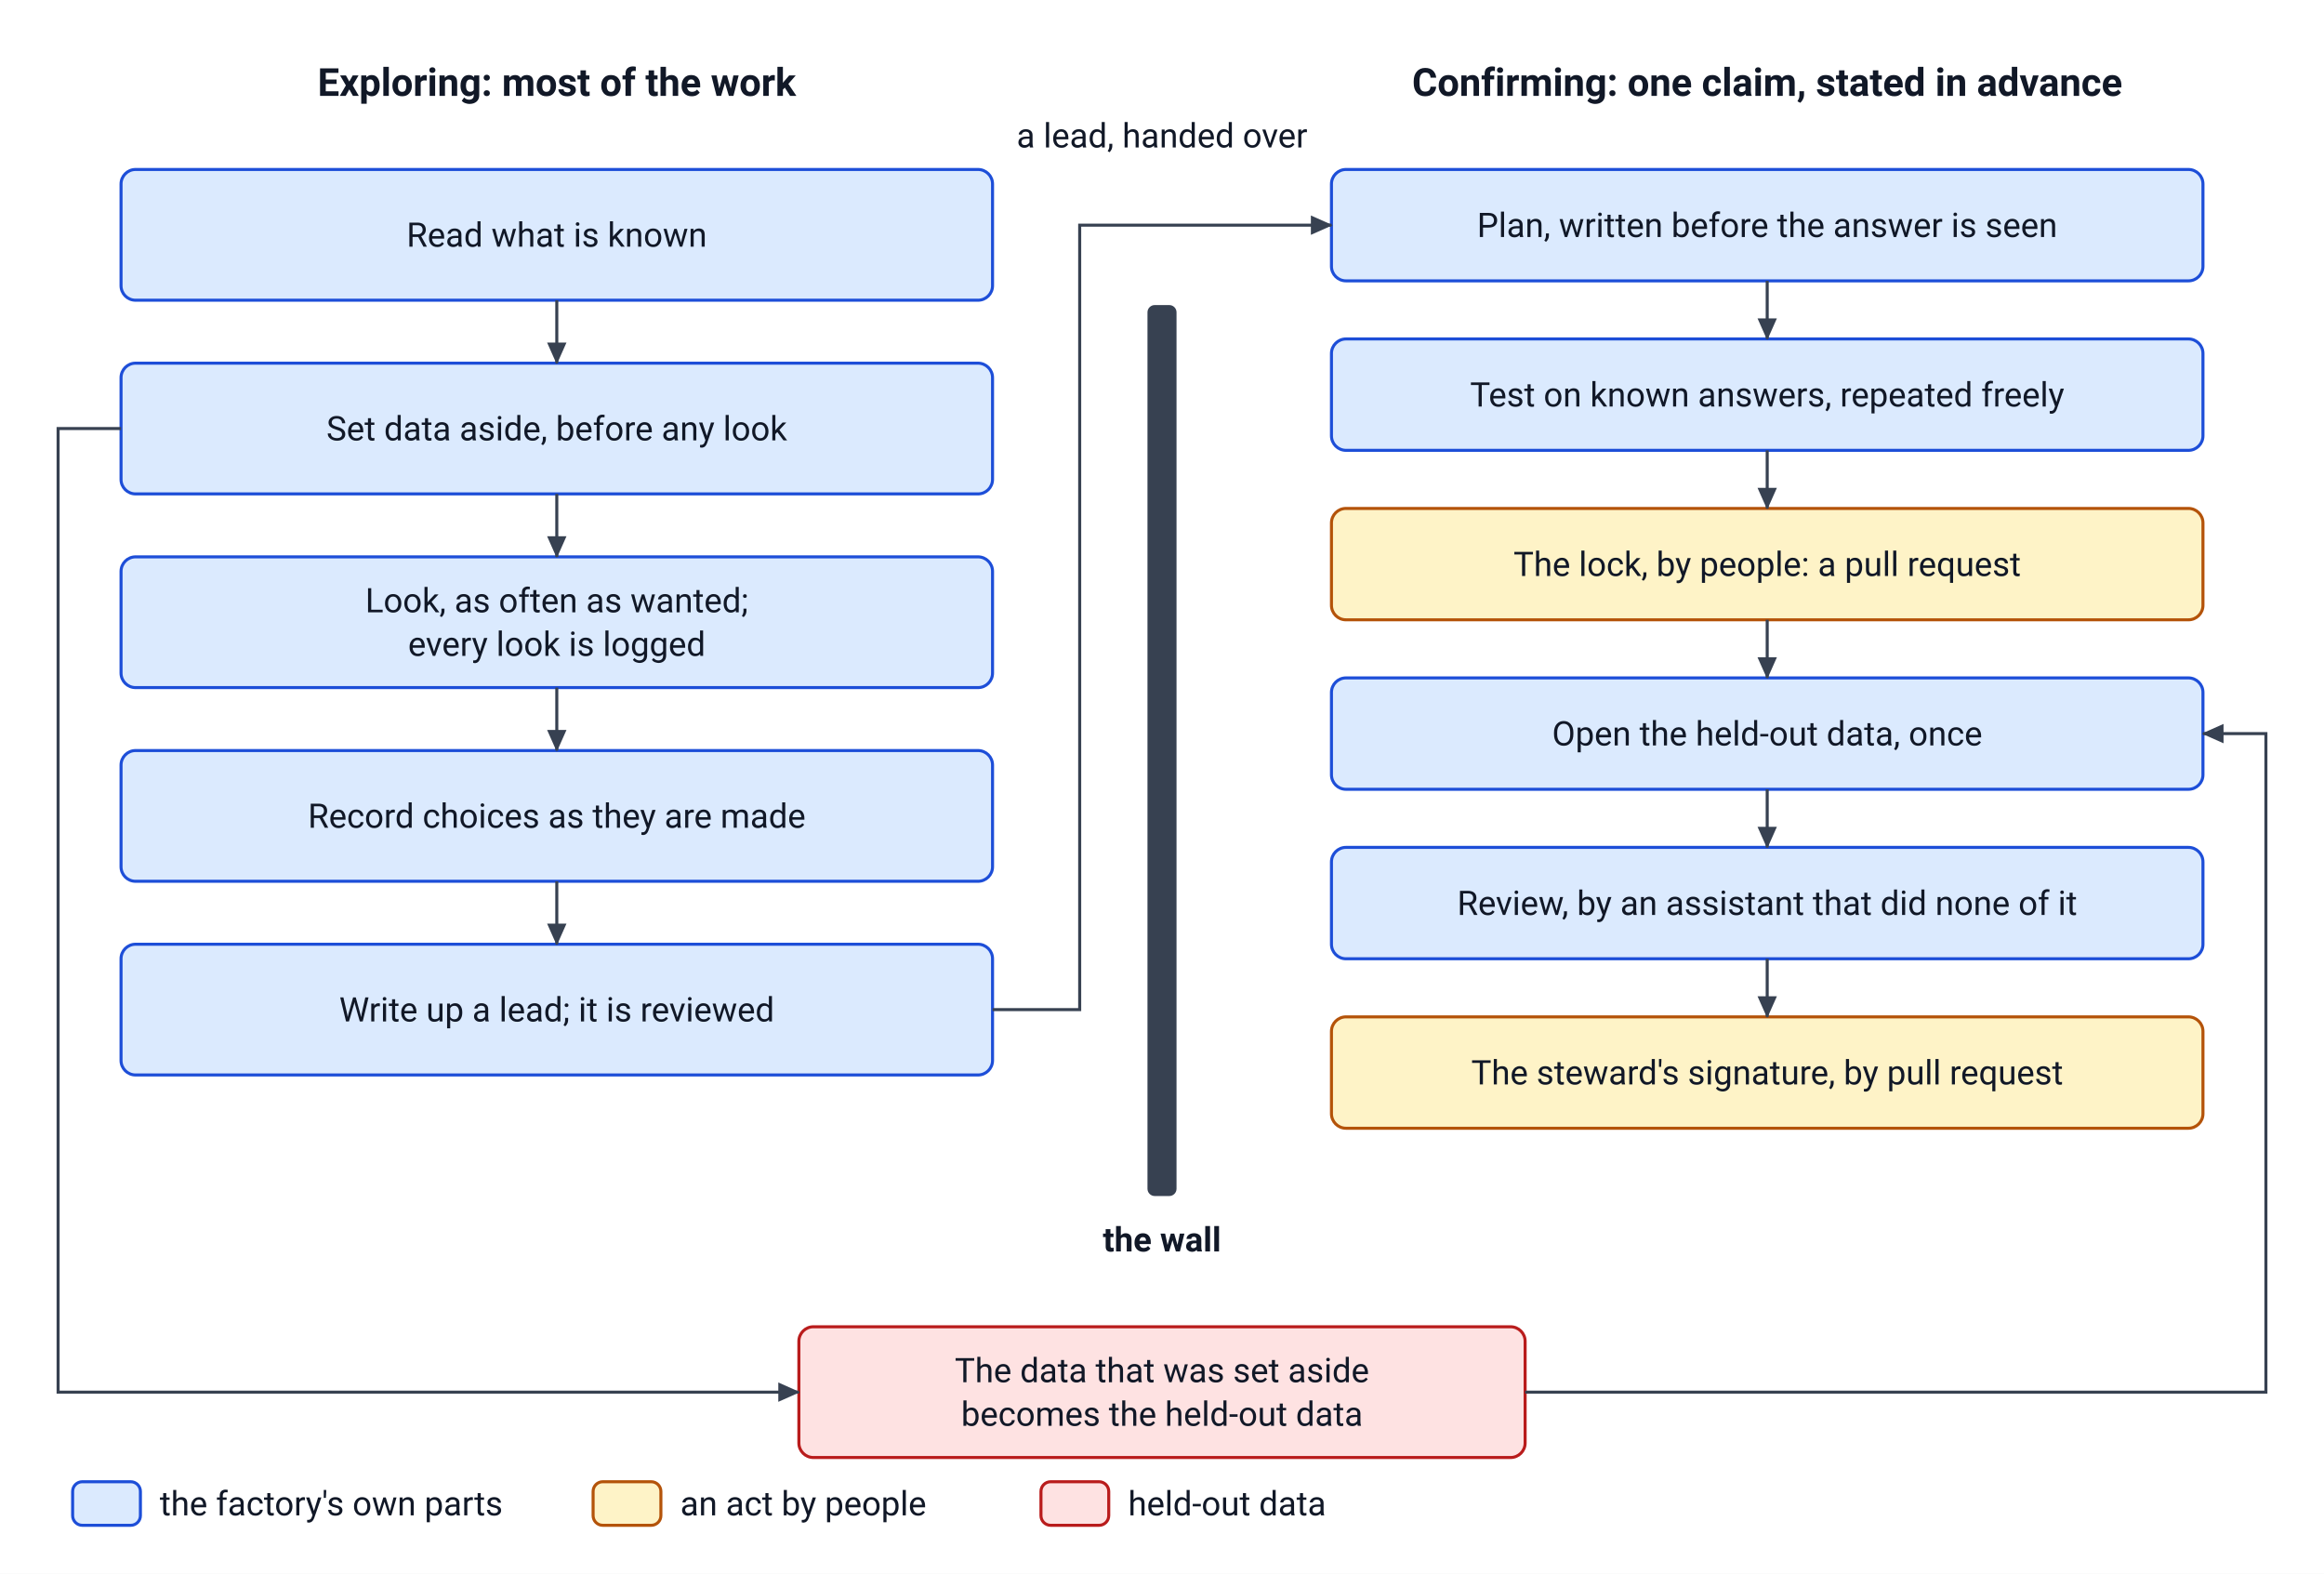
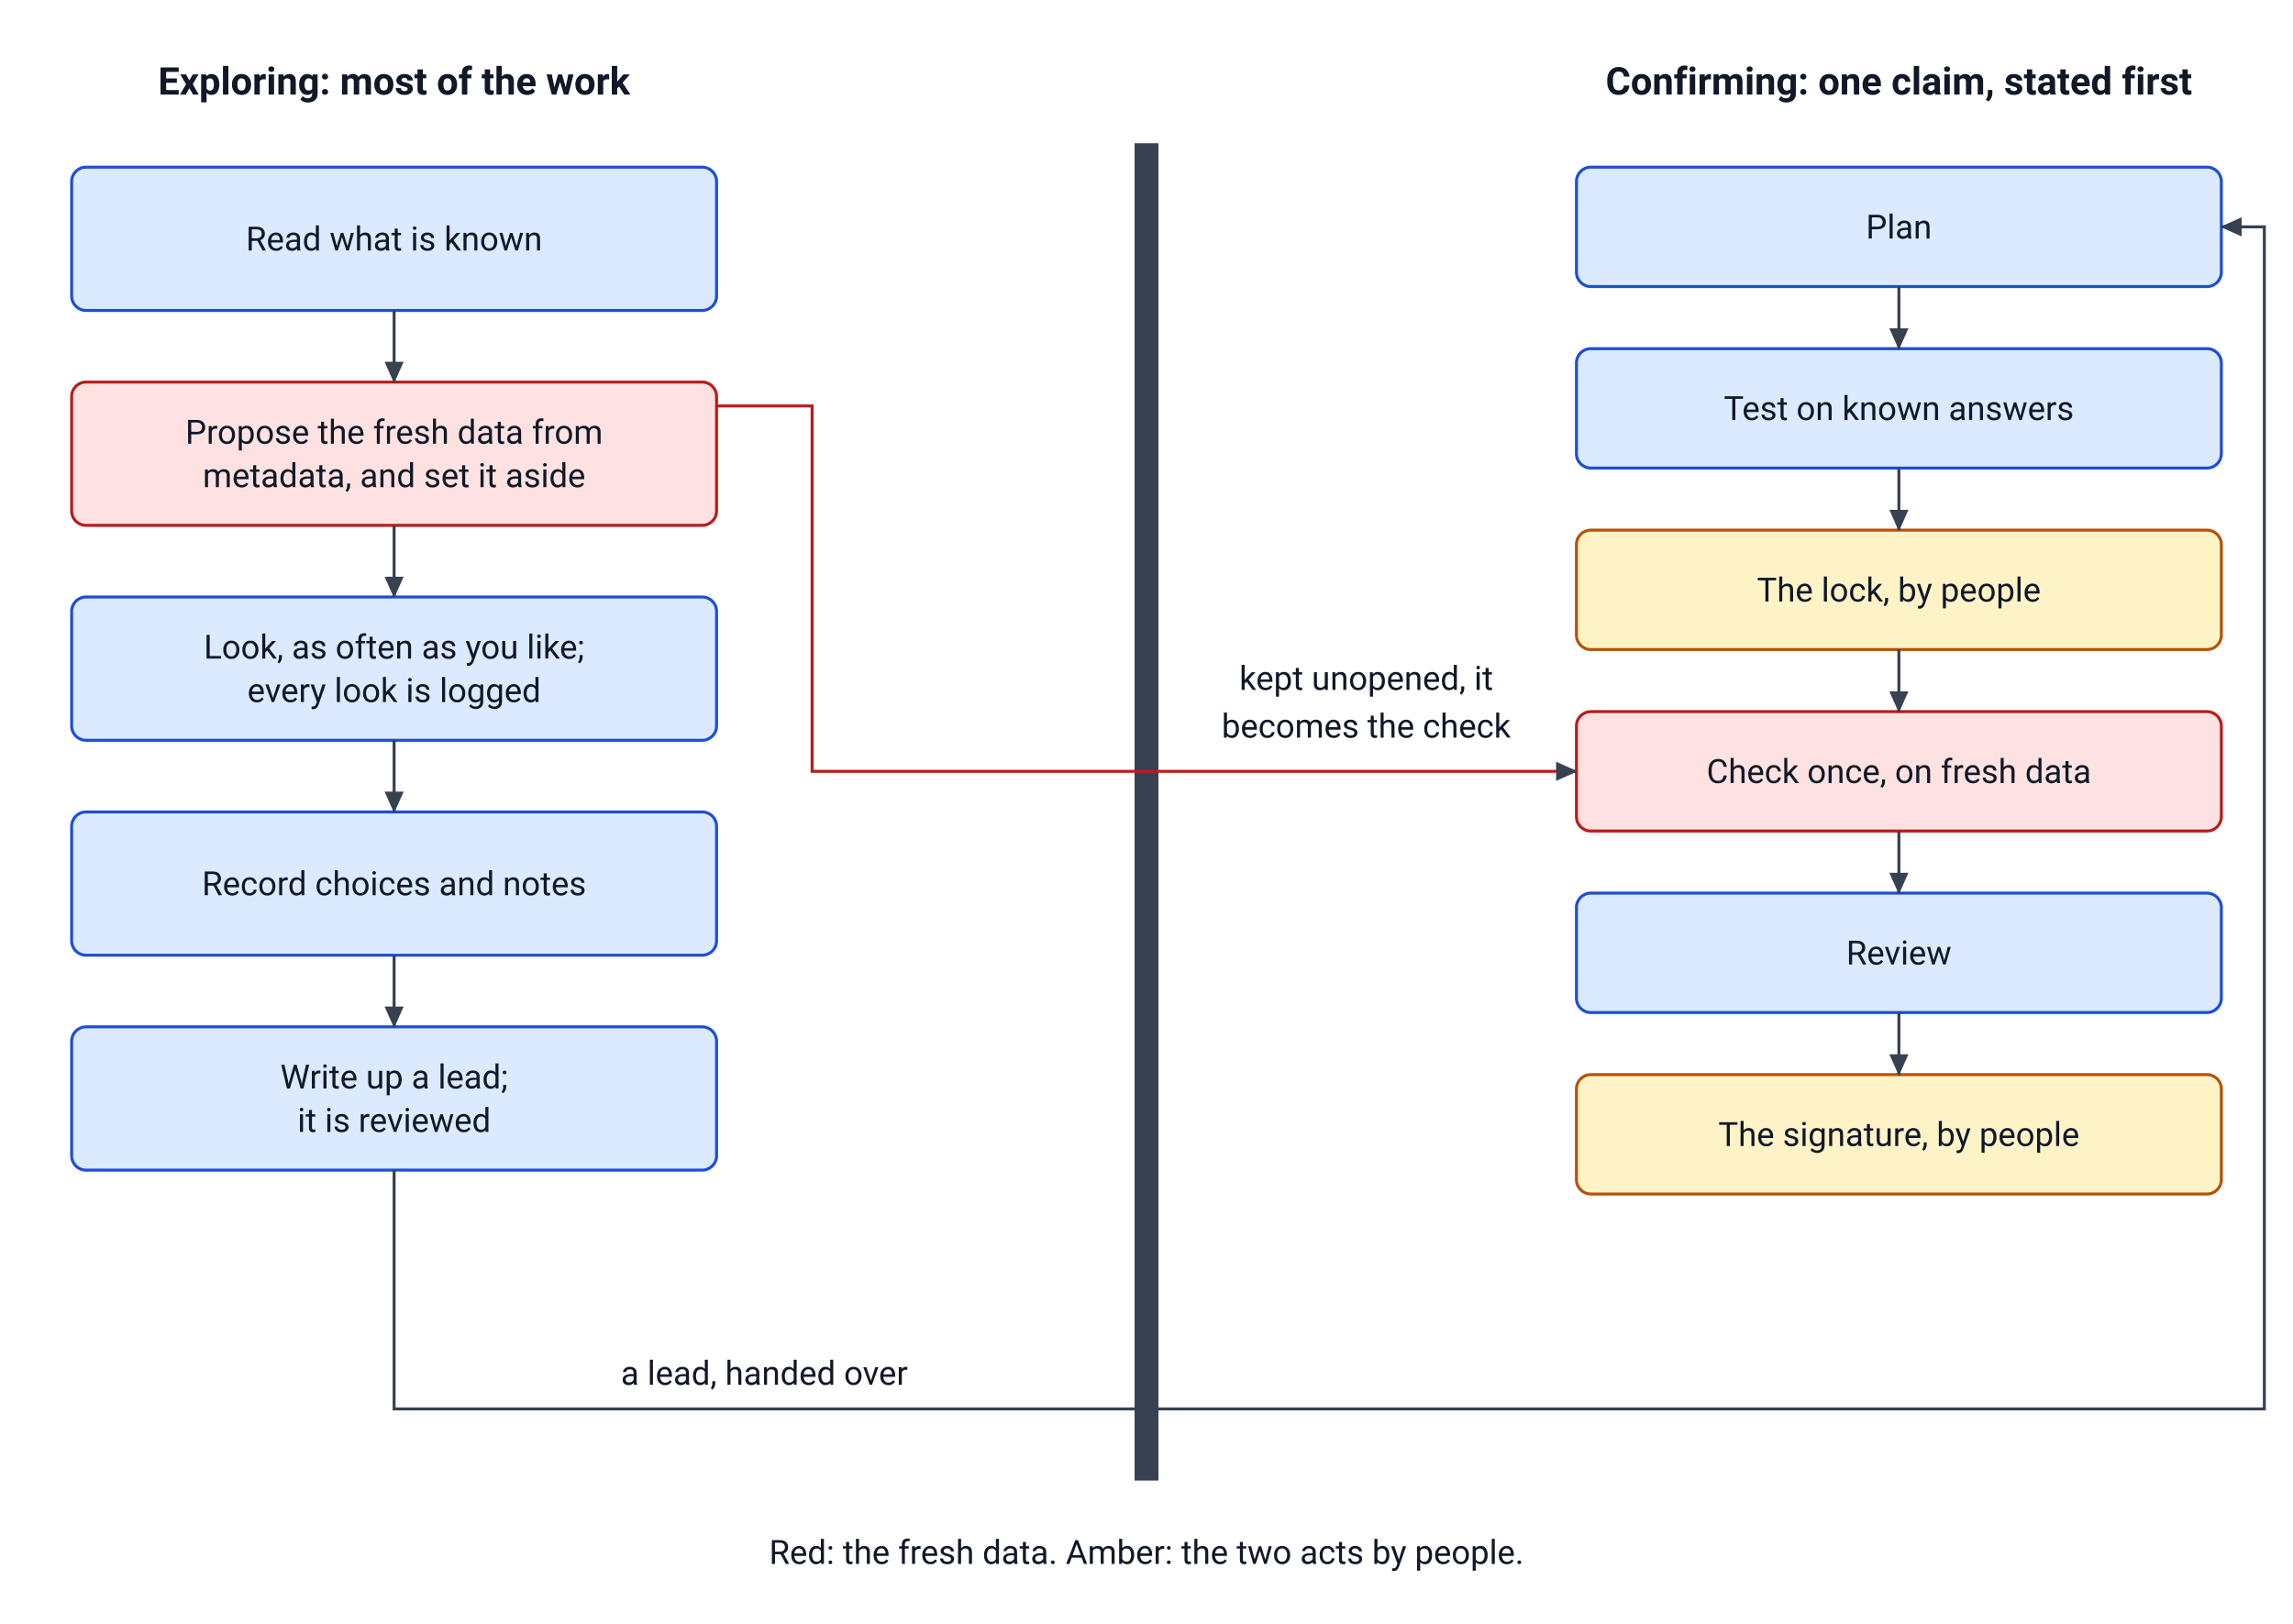
- <svg xmlns="http://www.w3.org/2000/svg" viewBox="0 0 960 650" width="960" height="650" role="img" aria-labelledby="title desc" font-family="system-ui, -apple-system, 'Segoe UI', Roboto, 'Helvetica Neue', Arial, sans-serif" fill="#111827">
+ <svg xmlns="http://www.w3.org/2000/svg" viewBox="0 0 960 680" width="960" height="680" role="img" aria-labelledby="title desc" font-family="system-ui, -apple-system, 'Segoe UI', Roboto, 'Helvetica Neue', Arial, sans-serif" fill="#111827">
  <defs>
    <marker id="arrow" markerUnits="userSpaceOnUse" markerWidth="9" markerHeight="8" refX="8.5" refY="4" orient="auto">
      <path d="M 0 0 L 9 4 L 0 8 Z" fill="#374151" />
    </marker>
-     <marker id="arrow-back" markerUnits="userSpaceOnUse" markerWidth="9" markerHeight="8" refX="0.5" refY="4" orient="auto">
-       <path d="M 9 0 L 0 4 L 9 8 Z" fill="#374151" />
-     </marker>
  </defs>
-   <rect x="0" y="0" width="960" height="650" fill="#FFFFFF" />
-   <text x="230" y="34.0" text-anchor="middle" dy="0.35em" font-size="16" font-weight="600">Exploring: most of the work</text>
-   <text x="730" y="34.0" text-anchor="middle" dy="0.35em" font-size="16" font-weight="600">Confirming: one claim, stated in advance</text>
-   <rect x="50" y="70" width="360" height="54" rx="6" fill="#DBEAFE" stroke="#1D4ED8" stroke-width="1.25" />
-   <text x="230.0" y="97.0" text-anchor="middle" dy="0.35em" font-size="14">Read what is known</text>
-   <rect x="50" y="150" width="360" height="54" rx="6" fill="#DBEAFE" stroke="#1D4ED8" stroke-width="1.25" />
-   <text x="230.0" y="177.0" text-anchor="middle" dy="0.35em" font-size="14">Set data aside, before any look</text>
-   <rect x="50" y="230" width="360" height="54" rx="6" fill="#DBEAFE" stroke="#1D4ED8" stroke-width="1.25" />
-   <text x="230.0" y="248.0" text-anchor="middle" dy="0.35em" font-size="14">Look, as often as wanted;</text>
-   <text x="230.0" y="266.0" text-anchor="middle" dy="0.35em" font-size="14">every look is logged</text>
-   <rect x="50" y="310" width="360" height="54" rx="6" fill="#DBEAFE" stroke="#1D4ED8" stroke-width="1.25" />
-   <text x="230.0" y="337.0" text-anchor="middle" dy="0.35em" font-size="14">Record choices as they are made</text>
-   <rect x="50" y="390" width="360" height="54" rx="6" fill="#DBEAFE" stroke="#1D4ED8" stroke-width="1.25" />
-   <text x="230.0" y="417.0" text-anchor="middle" dy="0.35em" font-size="14">Write up a lead; it is reviewed</text>
-   <path d="M 230 124 L 230 150" fill="none" stroke="#374151" stroke-width="1.25" marker-end="url(#arrow)" />
-   <path d="M 230 204 L 230 230" fill="none" stroke="#374151" stroke-width="1.25" marker-end="url(#arrow)" />
-   <path d="M 230 284 L 230 310" fill="none" stroke="#374151" stroke-width="1.25" marker-end="url(#arrow)" />
-   <path d="M 230 364 L 230 390" fill="none" stroke="#374151" stroke-width="1.25" marker-end="url(#arrow)" />
-   <rect x="550" y="70" width="360" height="46" rx="6" fill="#DBEAFE" stroke="#1D4ED8" stroke-width="1.25" />
-   <text x="730.0" y="93.0" text-anchor="middle" dy="0.35em" font-size="14">Plan, written before the answer is seen</text>
-   <rect x="550" y="140" width="360" height="46" rx="6" fill="#DBEAFE" stroke="#1D4ED8" stroke-width="1.25" />
-   <text x="730.0" y="163.0" text-anchor="middle" dy="0.35em" font-size="14">Test on known answers, repeated freely</text>
-   <rect x="550" y="210" width="360" height="46" rx="6" fill="#FEF3C7" stroke="#B45309" stroke-width="1.25" />
-   <text x="730.0" y="233.0" text-anchor="middle" dy="0.35em" font-size="14">The lock, by people: a pull request</text>
-   <rect x="550" y="280" width="360" height="46" rx="6" fill="#DBEAFE" stroke="#1D4ED8" stroke-width="1.25" />
-   <text x="730.0" y="303.0" text-anchor="middle" dy="0.35em" font-size="14">Open the held-out data, once</text>
-   <rect x="550" y="350" width="360" height="46" rx="6" fill="#DBEAFE" stroke="#1D4ED8" stroke-width="1.25" />
-   <text x="730.0" y="373.0" text-anchor="middle" dy="0.35em" font-size="14">Review, by an assistant that did none of it</text>
-   <rect x="550" y="420" width="360" height="46" rx="6" fill="#FEF3C7" stroke="#B45309" stroke-width="1.25" />
-   <text x="730.0" y="443.0" text-anchor="middle" dy="0.35em" font-size="14">The steward's signature, by pull request</text>
-   <path d="M 730 116 L 730 140" fill="none" stroke="#374151" stroke-width="1.25" marker-end="url(#arrow)" />
-   <path d="M 730 186 L 730 210" fill="none" stroke="#374151" stroke-width="1.25" marker-end="url(#arrow)" />
-   <path d="M 730 256 L 730 280" fill="none" stroke="#374151" stroke-width="1.25" marker-end="url(#arrow)" />
-   <path d="M 730 326 L 730 350" fill="none" stroke="#374151" stroke-width="1.25" marker-end="url(#arrow)" />
-   <path d="M 730 396 L 730 420" fill="none" stroke="#374151" stroke-width="1.25" marker-end="url(#arrow)" />
-   <rect x="474" y="126" width="12" height="368" rx="3" fill="#374151" />
-   <text x="480" y="512.0" text-anchor="middle" dy="0.35em" font-size="14" font-weight="600">the wall</text>
-   <path d="M 410 417 L 446 417 L 446 93 L 550 93" fill="none" stroke="#374151" stroke-width="1.25" marker-end="url(#arrow)" />
-   <text x="480" y="56.0" text-anchor="middle" dy="0.35em" font-size="14">a lead, handed over</text>
-   <rect x="330" y="548" width="300" height="54" rx="6" fill="#FEE2E2" stroke="#B91C1C" stroke-width="1.25" />
-   <text x="480.0" y="566.0" text-anchor="middle" dy="0.35em" font-size="14">The data that was set aside</text>
-   <text x="480.0" y="584.0" text-anchor="middle" dy="0.35em" font-size="14">becomes the held-out data</text>
-   <path d="M 50 177 L 24 177 L 24 575 L 330 575" fill="none" stroke="#374151" stroke-width="1.25" marker-end="url(#arrow)" />
-   <path d="M 630 575 L 936 575 L 936 303 L 910 303" fill="none" stroke="#374151" stroke-width="1.25" marker-end="url(#arrow)" />
-   <rect x="30" y="612" width="28" height="18" rx="4" fill="#DBEAFE" stroke="#1D4ED8" stroke-width="1.25" />
-   <text x="66" y="621.0" text-anchor="start" dy="0.35em" font-size="14">the factory's own parts</text>
-   <rect x="245" y="612" width="28" height="18" rx="4" fill="#FEF3C7" stroke="#B45309" stroke-width="1.25" />
-   <text x="281" y="621.0" text-anchor="start" dy="0.35em" font-size="14">an act by people</text>
-   <rect x="430" y="612" width="28" height="18" rx="4" fill="#FEE2E2" stroke="#B91C1C" stroke-width="1.25" />
-   <text x="466" y="621.0" text-anchor="start" dy="0.35em" font-size="14">held-out data</text>
+   <rect x="0" y="0" width="960" height="680" fill="#FFFFFF" />
+   <text x="165.0" y="34.0" text-anchor="middle" dy="0.35em" font-size="16" font-weight="600">Exploring: most of the work</text>
+   <text x="795.0" y="34.0" text-anchor="middle" dy="0.35em" font-size="16" font-weight="600">Confirming: one claim, stated first</text>
+   <rect x="30" y="70" width="270" height="60" rx="6" fill="#DBEAFE" stroke="#1D4ED8" stroke-width="1.25" />
+   <text x="165.0" y="100.0" text-anchor="middle" dy="0.35em" font-size="14">Read what is known</text>
+   <rect x="30" y="160" width="270" height="60" rx="6" fill="#FEE2E2" stroke="#B91C1C" stroke-width="1.25" />
+   <text x="165.0" y="180.9" text-anchor="middle" dy="0.35em" font-size="14">Propose the fresh data from</text>
+   <text x="165.0" y="199.1" text-anchor="middle" dy="0.35em" font-size="14">metadata, and set it aside</text>
+   <path d="M 165 130 L 165 160" fill="none" stroke="#374151" stroke-width="1.25" marker-end="url(#arrow)" />
+   <rect x="30" y="250" width="270" height="60" rx="6" fill="#DBEAFE" stroke="#1D4ED8" stroke-width="1.25" />
+   <text x="165.0" y="270.9" text-anchor="middle" dy="0.35em" font-size="14">Look, as often as you like;</text>
+   <text x="165.0" y="289.1" text-anchor="middle" dy="0.35em" font-size="14">every look is logged</text>
+   <path d="M 165 220 L 165 250" fill="none" stroke="#374151" stroke-width="1.25" marker-end="url(#arrow)" />
+   <rect x="30" y="340" width="270" height="60" rx="6" fill="#DBEAFE" stroke="#1D4ED8" stroke-width="1.25" />
+   <text x="165.0" y="370.0" text-anchor="middle" dy="0.35em" font-size="14">Record choices and notes</text>
+   <path d="M 165 310 L 165 340" fill="none" stroke="#374151" stroke-width="1.25" marker-end="url(#arrow)" />
+   <rect x="30" y="430" width="270" height="60" rx="6" fill="#DBEAFE" stroke="#1D4ED8" stroke-width="1.25" />
+   <text x="165.0" y="450.9" text-anchor="middle" dy="0.35em" font-size="14">Write up a lead;</text>
+   <text x="165.0" y="469.1" text-anchor="middle" dy="0.35em" font-size="14">it is reviewed</text>
+   <path d="M 165 400 L 165 430" fill="none" stroke="#374151" stroke-width="1.25" marker-end="url(#arrow)" />
+   <rect x="660" y="70" width="270" height="50" rx="6" fill="#DBEAFE" stroke="#1D4ED8" stroke-width="1.25" />
+   <text x="795.0" y="95.0" text-anchor="middle" dy="0.35em" font-size="14">Plan</text>
+   <rect x="660" y="146" width="270" height="50" rx="6" fill="#DBEAFE" stroke="#1D4ED8" stroke-width="1.25" />
+   <text x="795.0" y="171.0" text-anchor="middle" dy="0.35em" font-size="14">Test on known answers</text>
+   <path d="M 795 120 L 795 146" fill="none" stroke="#374151" stroke-width="1.25" marker-end="url(#arrow)" />
+   <rect x="660" y="222" width="270" height="50" rx="6" fill="#FEF3C7" stroke="#B45309" stroke-width="1.25" />
+   <text x="795.0" y="247.0" text-anchor="middle" dy="0.35em" font-size="14">The lock, by people</text>
+   <path d="M 795 196 L 795 222" fill="none" stroke="#374151" stroke-width="1.25" marker-end="url(#arrow)" />
+   <rect x="660" y="298" width="270" height="50" rx="6" fill="#FEE2E2" stroke="#B91C1C" stroke-width="1.25" />
+   <text x="795.0" y="323.0" text-anchor="middle" dy="0.35em" font-size="14">Check once, on fresh data</text>
+   <path d="M 795 272 L 795 298" fill="none" stroke="#374151" stroke-width="1.25" marker-end="url(#arrow)" />
+   <rect x="660" y="374" width="270" height="50" rx="6" fill="#DBEAFE" stroke="#1D4ED8" stroke-width="1.25" />
+   <text x="795.0" y="399.0" text-anchor="middle" dy="0.35em" font-size="14">Review</text>
+   <path d="M 795 348 L 795 374" fill="none" stroke="#374151" stroke-width="1.25" marker-end="url(#arrow)" />
+   <rect x="660" y="450" width="270" height="50" rx="6" fill="#FEF3C7" stroke="#B45309" stroke-width="1.25" />
+   <text x="795.0" y="475.0" text-anchor="middle" dy="0.35em" font-size="14">The signature, by people</text>
+   <path d="M 795 424 L 795 450" fill="none" stroke="#374151" stroke-width="1.25" marker-end="url(#arrow)" />
+   <rect x="475" y="60" width="10" height="560" fill="#374151" />
+   <path d="M 300 170 L 340 170 L 340 323 L 660 323" fill="none" stroke="#B91C1C" stroke-width="1.25" marker-end="url(#arrow)" />
+   <text x="572.0" y="284.0" text-anchor="middle" dy="0.35em" font-size="14">kept unopened, it</text>
+   <text x="572.0" y="304.0" text-anchor="middle" dy="0.35em" font-size="14">becomes the check</text>
+   <path d="M 165 490 L 165 590 L 948 590 L 948 95 L 930 95" fill="none" stroke="#374151" stroke-width="1.25" marker-end="url(#arrow)" />
+   <rect x="242.8" y="564.5" width="154.3" height="21.0" fill="#FFFFFF" />
+   <text x="320.0" y="575.0" text-anchor="middle" dy="0.35em" font-size="14">a lead, handed over</text>
+   <text x="480.0" y="650.0" text-anchor="middle" dy="0.35em" font-size="14">Red: the fresh data. Amber: the two acts by people.</text>
</svg>
